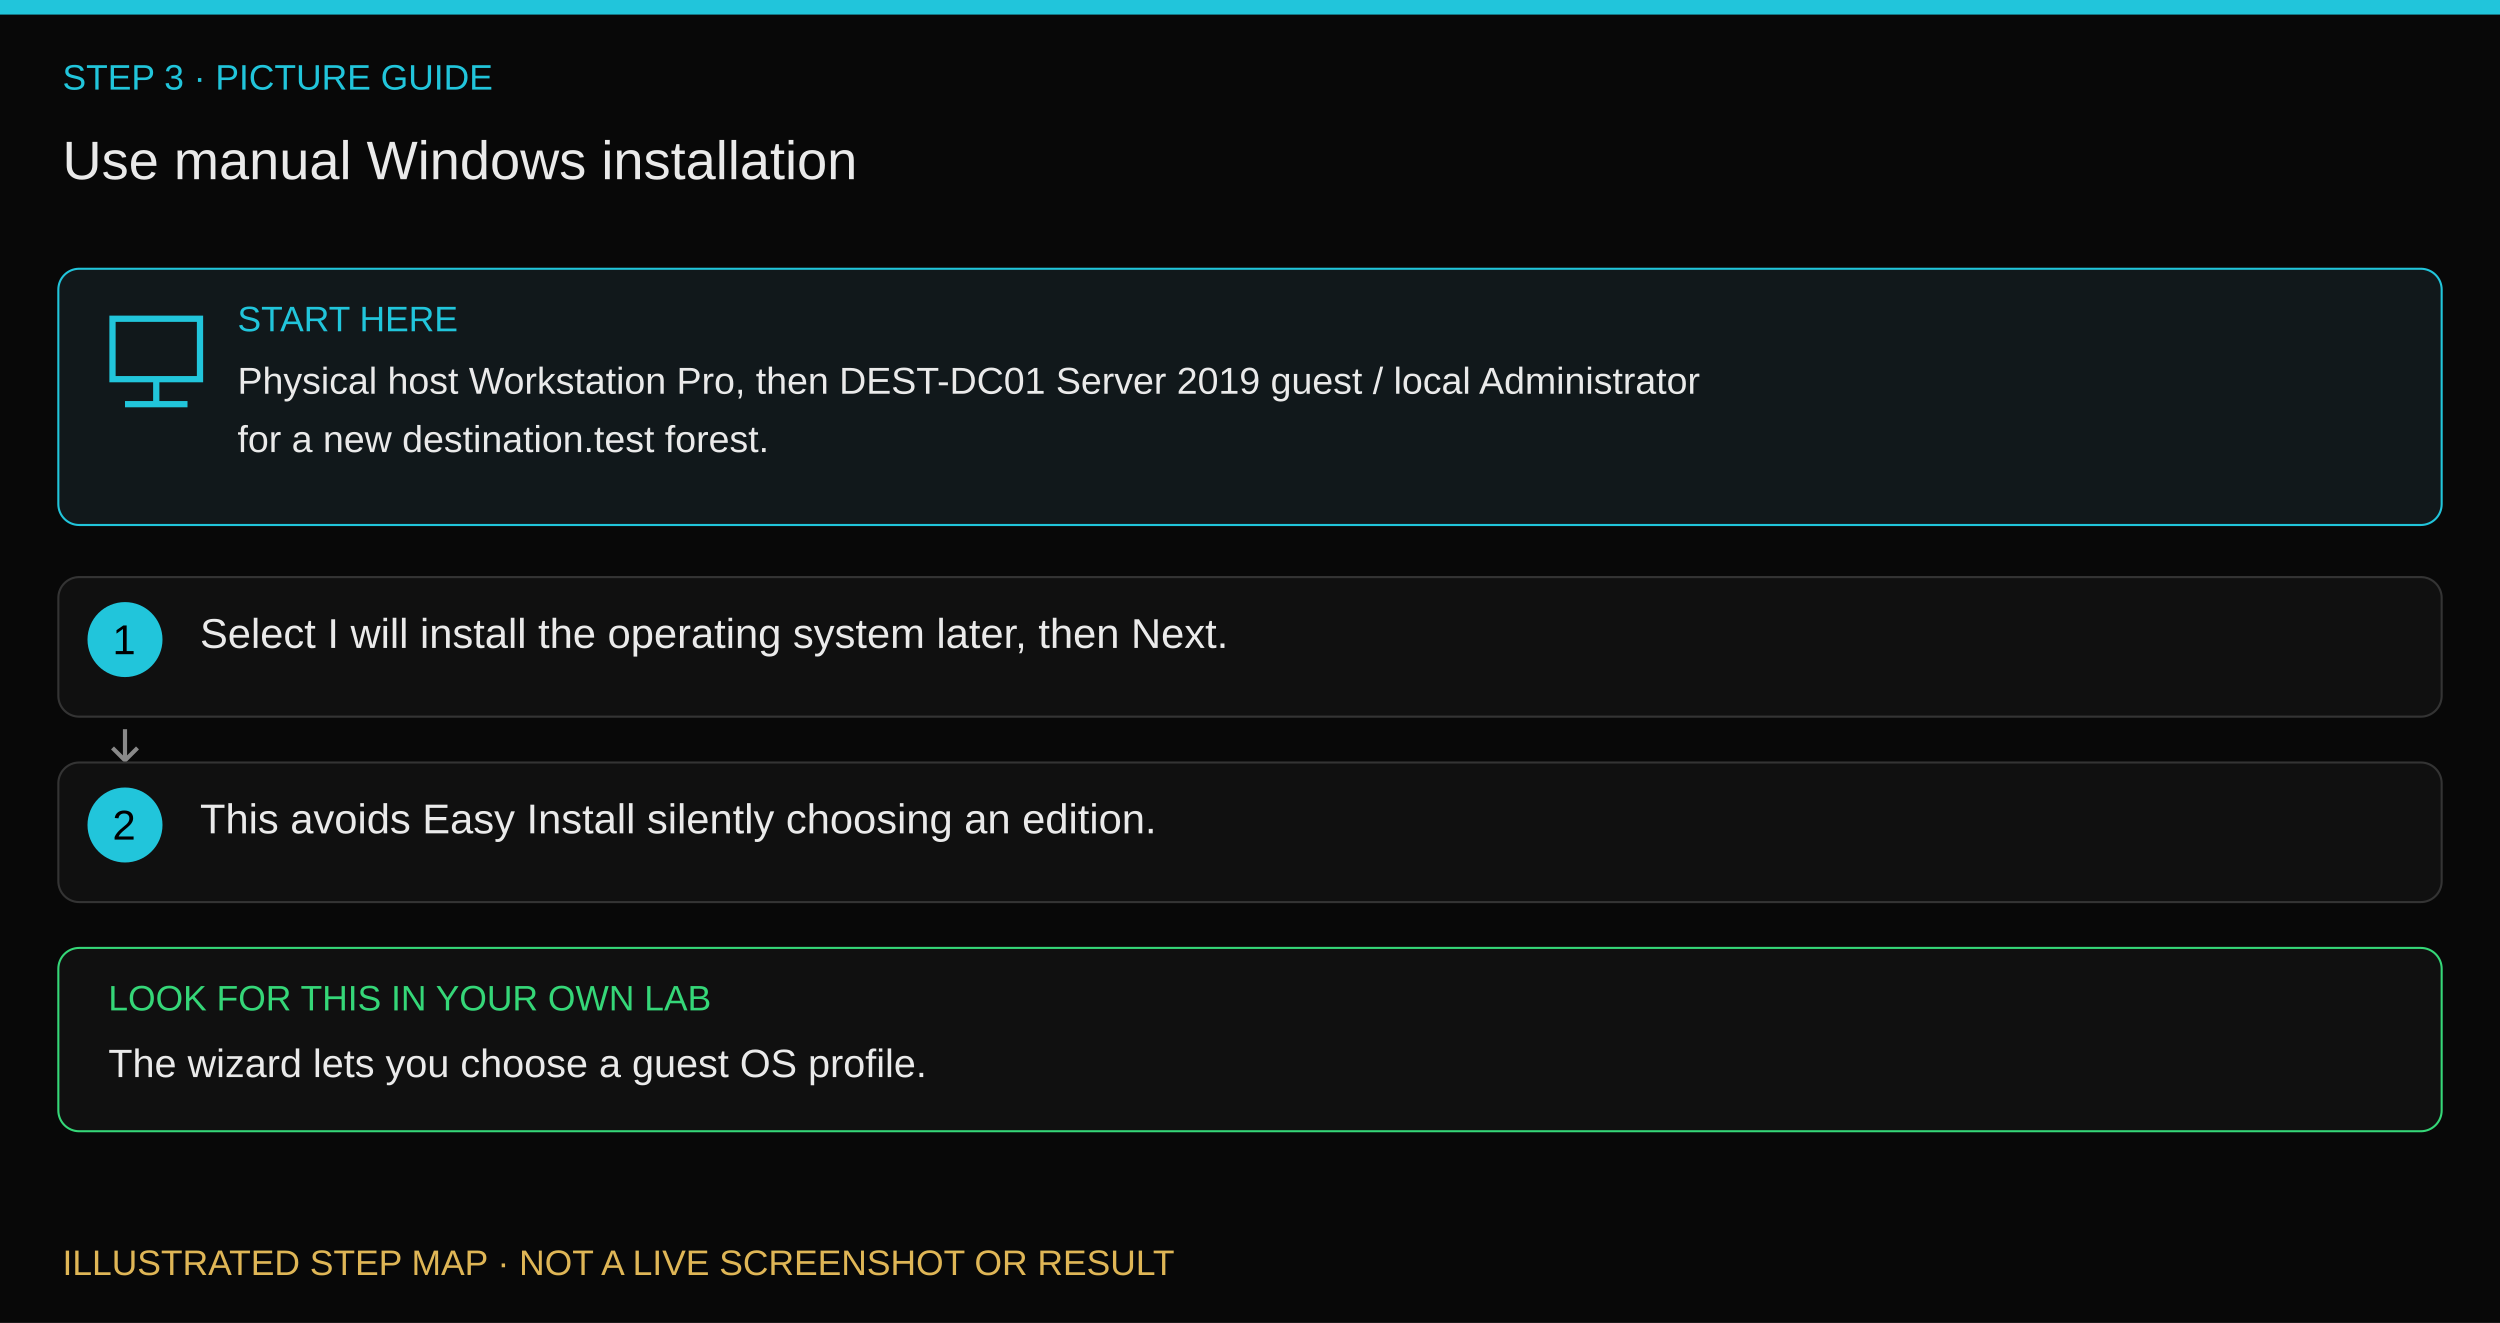
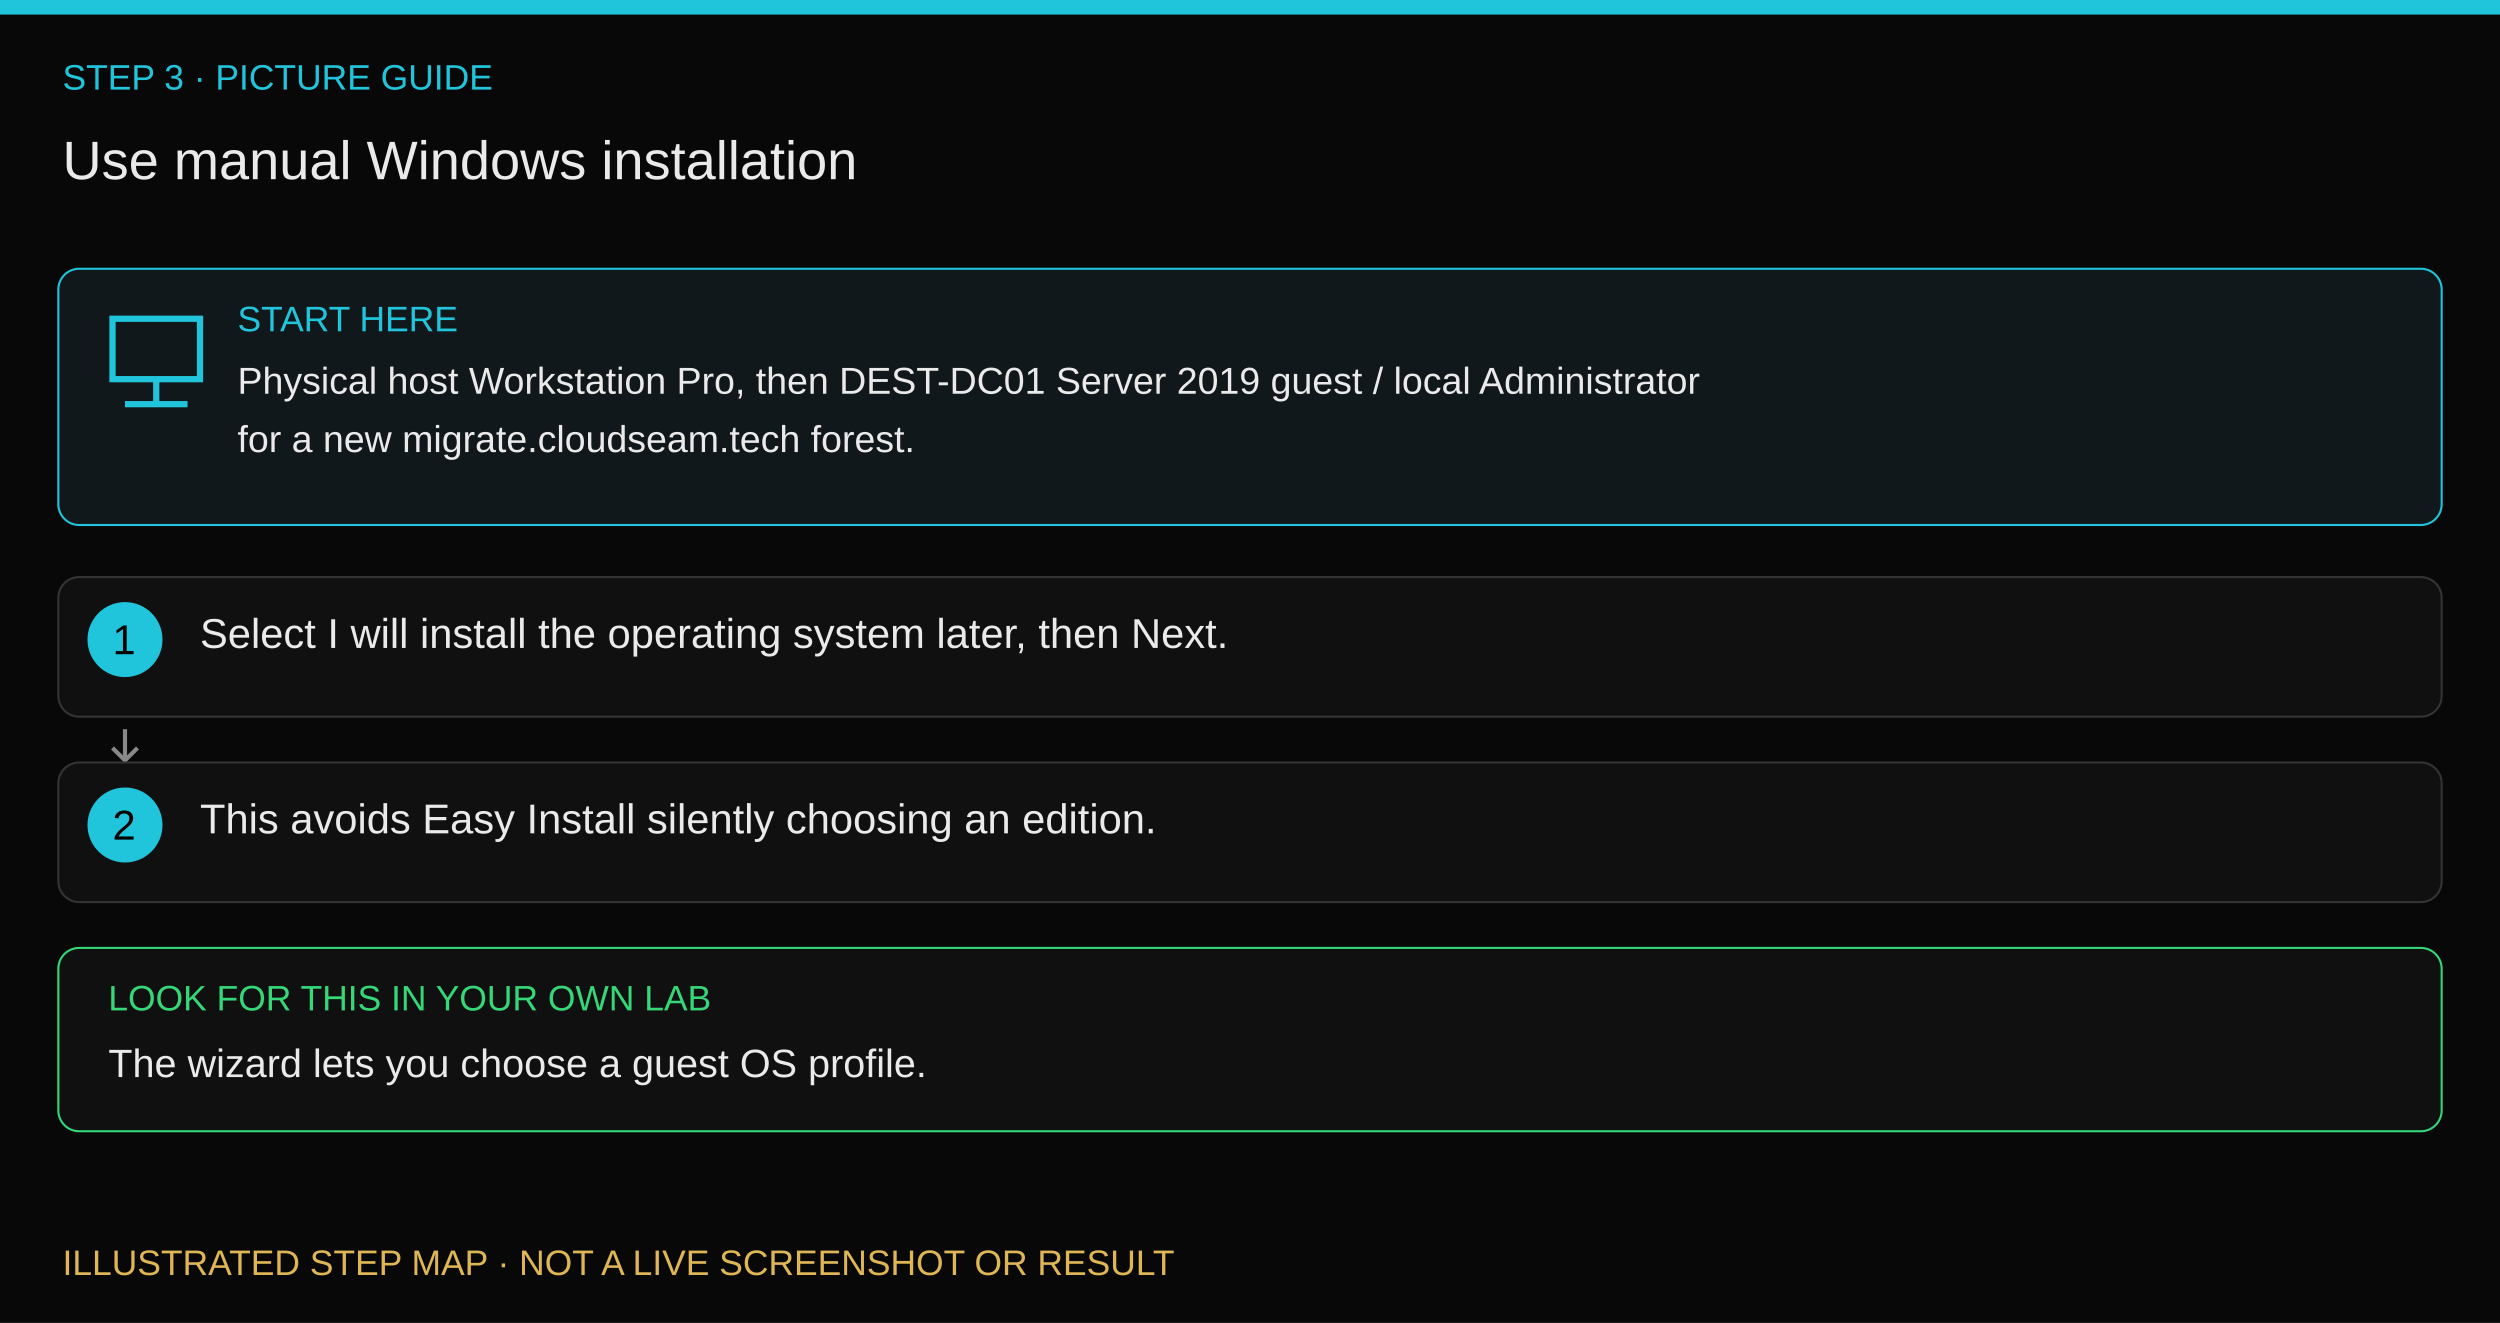
<svg xmlns="http://www.w3.org/2000/svg" width="1200" height="635" viewBox="0 0 1200 635" role="img" aria-labelledby="title desc">
  <rect width="1200" height="635" fill="#080808" />
  <rect width="1200" height="7" fill="#21c5db" />
  <text x="30" y="43" font-family="Arial, sans-serif" font-size="17" fill="#21c5db">STEP 3 · PICTURE GUIDE</text>
  <text x="30" y="86" font-family="Arial, sans-serif" font-size="26" fill="#eaeaea">Use manual Windows installation</text>
  <rect x="28" y="129" width="1144" height="123" rx="10" fill="#11181b" stroke="#21c5db" />
  <path d="M54 153h42v29H54zm21 29v12m-15 0h30" fill="none" stroke="#21c5db" stroke-width="3" />
  <text x="114" y="159" font-family="Arial, sans-serif" font-size="17" fill="#21c5db">START HERE</text>
  <text x="114" y="189" font-family="Arial, sans-serif" font-size="18" fill="#eaeaea">Physical host Workstation Pro, then DEST-DC01 Server 2019 guest / local Administrator</text>
-   <text x="114" y="217" font-family="Arial, sans-serif" font-size="18" fill="#eaeaea">for a new destination.test forest.</text>
+   <text x="114" y="217" font-family="Arial, sans-serif" font-size="18" fill="#eaeaea">for a new migrate.cloudseam.tech forest.</text>
  <rect x="28" y="277" width="1144" height="67" rx="10" fill="#101010" stroke="#343434" />
  <circle cx="60" cy="307" r="18" fill="#21c5db" />
  <text x="54" y="314" font-family="Arial, sans-serif" font-size="20" fill="#000">1</text>
  <text x="96" y="311" font-family="Arial, sans-serif" font-size="20" fill="#eaeaea">Select I will install the operating system later, then Next.</text>
  <path d="M60 350v15m-6-6 6 6 6-6" fill="none" stroke="#898989" stroke-width="2" />
  <rect x="28" y="366" width="1144" height="67" rx="10" fill="#101010" stroke="#343434" />
  <circle cx="60" cy="396" r="18" fill="#21c5db" />
  <text x="54" y="403" font-family="Arial, sans-serif" font-size="20" fill="#000">2</text>
  <text x="96" y="400" font-family="Arial, sans-serif" font-size="20" fill="#eaeaea">This avoids Easy Install silently choosing an edition.</text>
  <rect x="28" y="455" width="1144" height="88" rx="10" fill="#101010" stroke="#35d778" />
  <text x="52" y="485" font-family="Arial, sans-serif" font-size="17" fill="#35d778">LOOK FOR THIS IN YOUR OWN LAB</text>
  <text x="52" y="517" font-family="Arial, sans-serif" font-size="19" fill="#eaeaea">The wizard lets you choose a guest OS profile.</text>
  <text x="30" y="612" font-family="Arial, sans-serif" font-size="17" fill="#dfb656">ILLUSTRATED STEP MAP · NOT A LIVE SCREENSHOT OR RESULT</text>
</svg>
